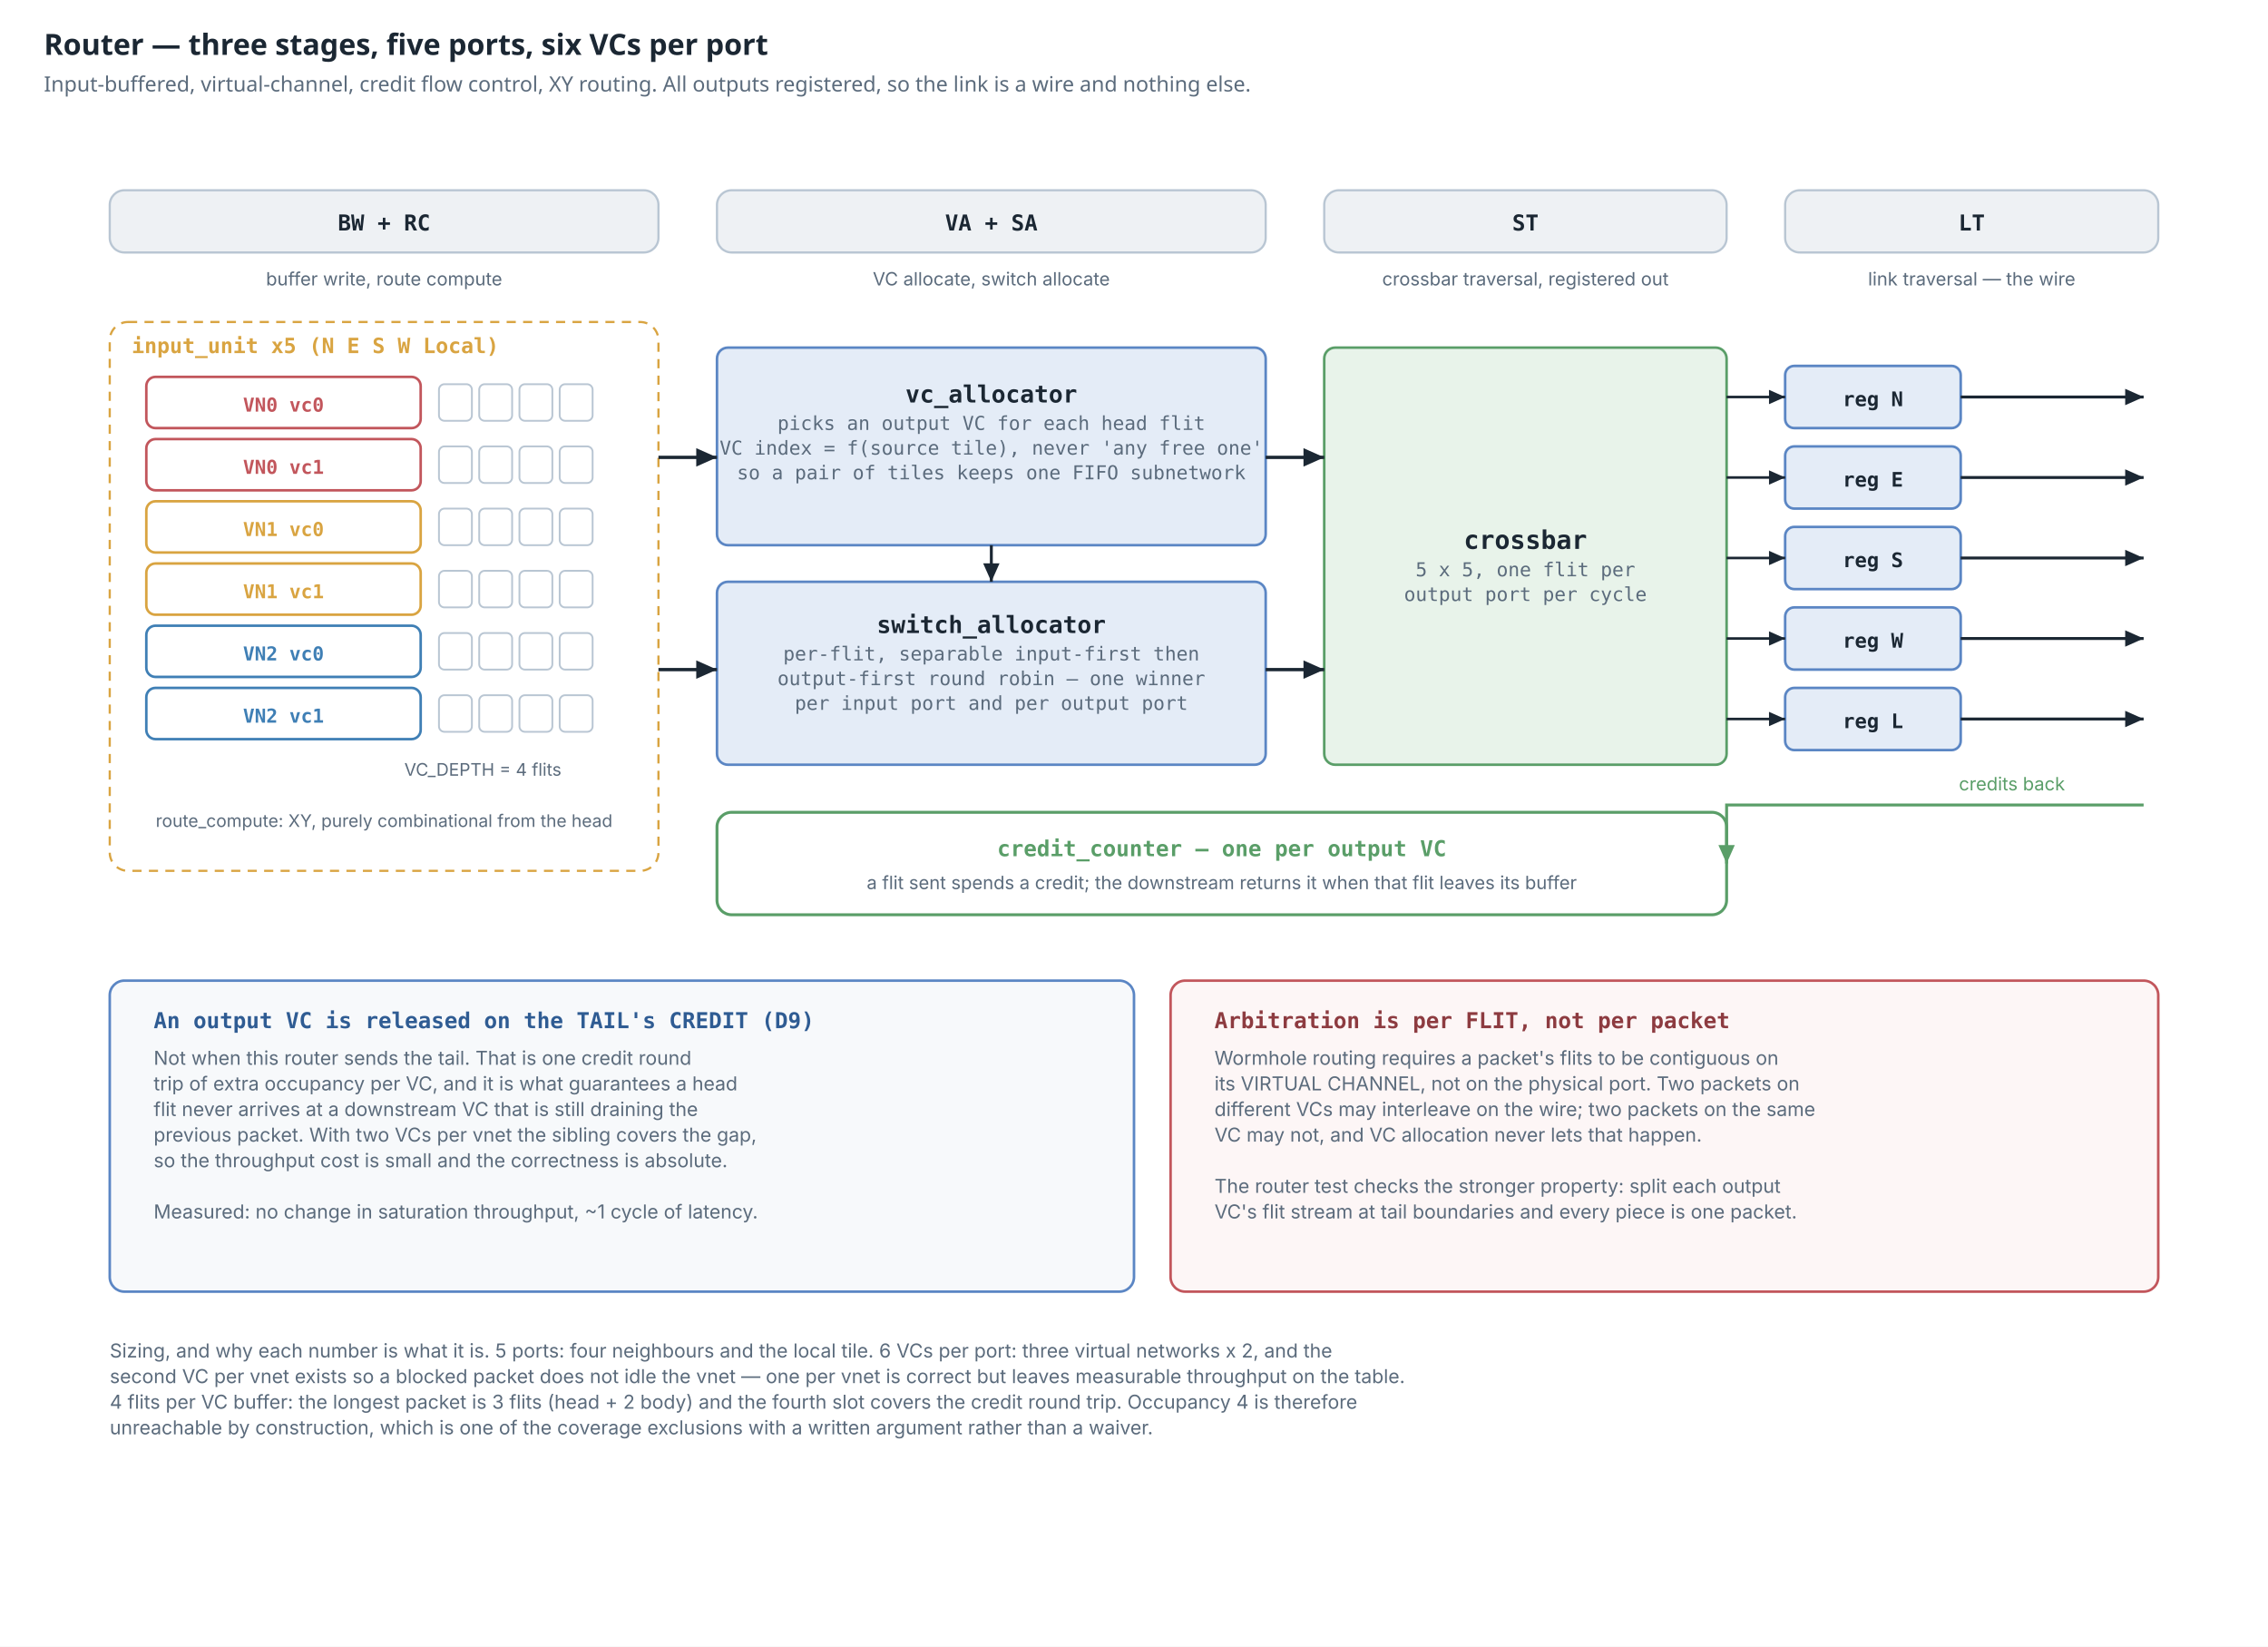
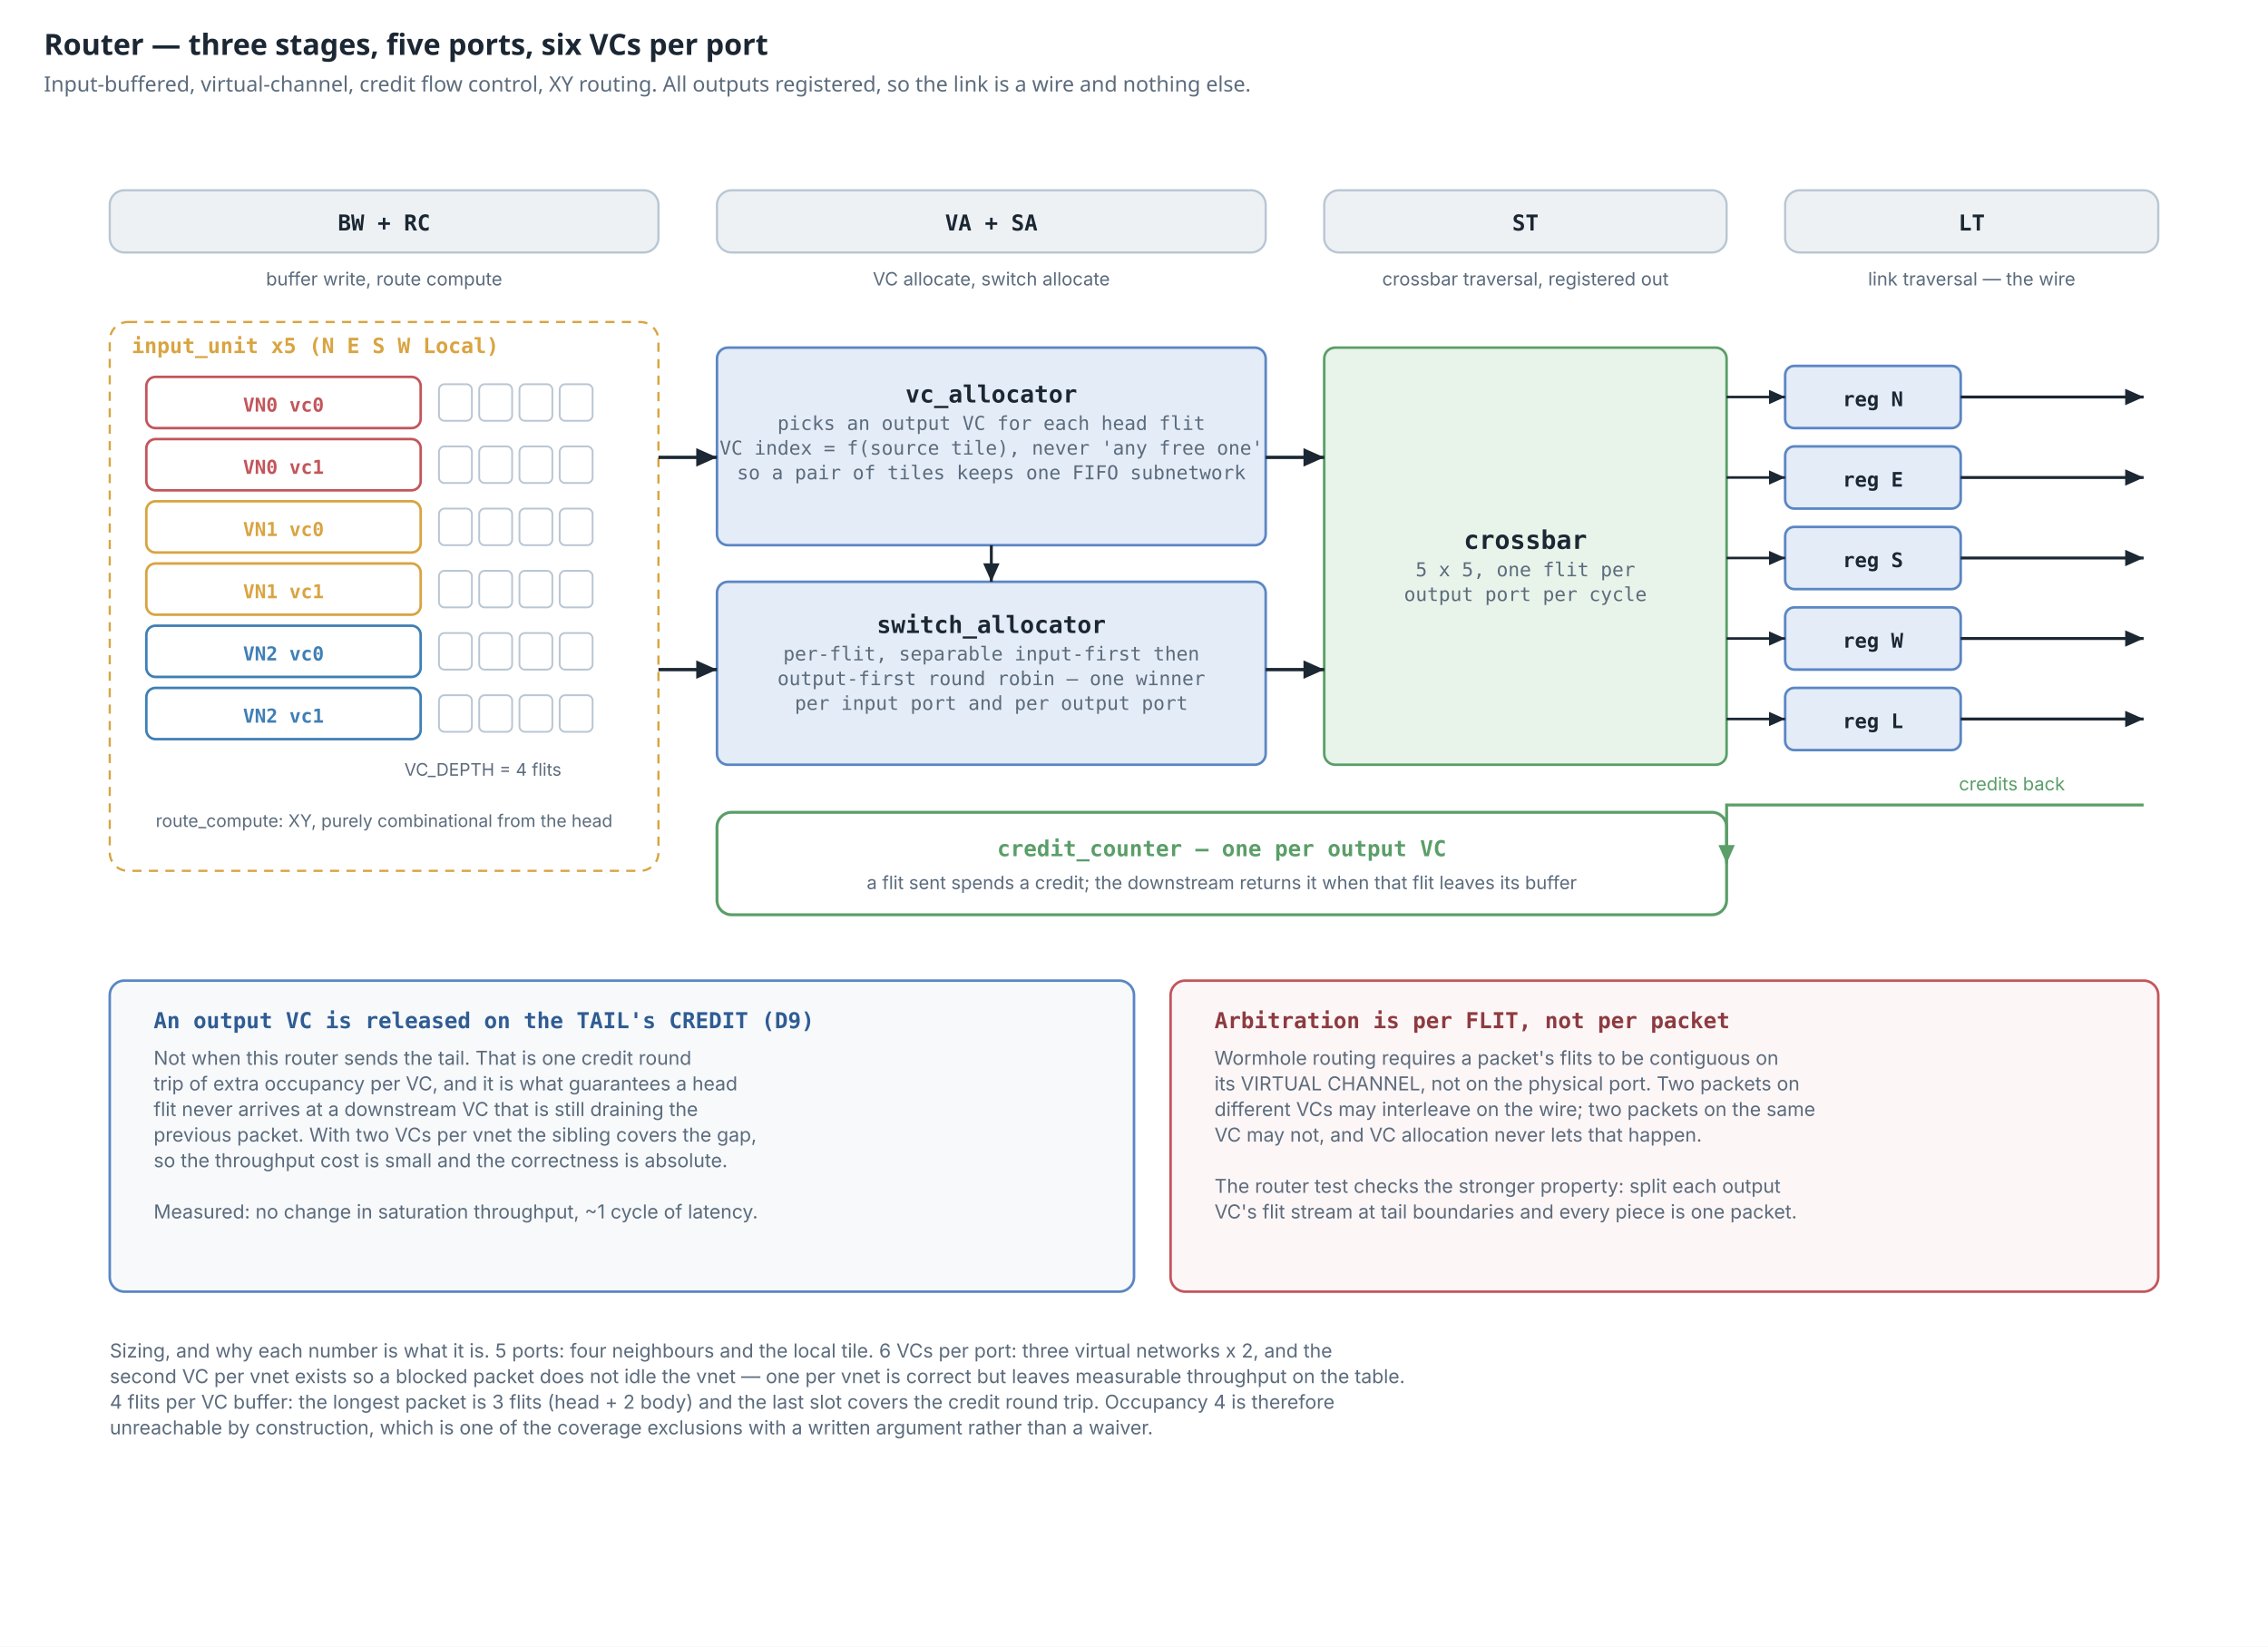
<svg xmlns="http://www.w3.org/2000/svg" width="1240" height="900" viewBox="0 0 1240 900" role="img" aria-label="Router — three stages, five ports, six VCs per port">
  <defs>
    <marker id="a1b2733" viewBox="0 0 10 10" refX="9" refY="5" markerWidth="7" markerHeight="7" orient="auto-start-reverse">
      <path d="M0,1 L9,5 L0,9 z" fill="#1b2733" />
    </marker>
    <marker id="a5a9e68" viewBox="0 0 10 10" refX="9" refY="5" markerWidth="7" markerHeight="7" orient="auto-start-reverse">
      <path d="M0,1 L9,5 L0,9 z" fill="#5a9e68" />
    </marker>
  </defs>
  <rect width="1240" height="900" fill="#ffffff" />
  <text x="24" y="30" font-family="system-ui, sans-serif" font-size="16" font-weight="650" fill="#1b2733">Router — three stages, five ports, six VCs per port</text>
  <text x="24" y="50" font-family="system-ui, sans-serif" font-size="11.5" fill="#5b6b7c">Input-buffered, virtual-channel, credit flow control, XY routing. All outputs registered, so the link is a wire and nothing else.</text>
  <rect x="60" y="104" width="300" height="34" rx="8" fill="#eef1f4" stroke="#b9c6d3" stroke-width="1.2" />
  <text x="210.0" y="126" font-family="ui-monospace, SFMono-Regular, Menlo, monospace" font-size="12" font-weight="700" text-anchor="middle" fill="#1b2733">BW + RC</text>
  <text x="210.0" y="156" font-family="system-ui, -apple-system, Segoe UI, sans-serif" font-size="10" font-weight="normal" text-anchor="middle" fill="#5b6b7c">buffer write, route compute</text>
  <rect x="392" y="104" width="300" height="34" rx="8" fill="#eef1f4" stroke="#b9c6d3" stroke-width="1.2" />
  <text x="542.0" y="126" font-family="ui-monospace, SFMono-Regular, Menlo, monospace" font-size="12" font-weight="700" text-anchor="middle" fill="#1b2733">VA + SA</text>
  <text x="542.0" y="156" font-family="system-ui, -apple-system, Segoe UI, sans-serif" font-size="10" font-weight="normal" text-anchor="middle" fill="#5b6b7c">VC allocate, switch allocate</text>
  <rect x="724" y="104" width="220" height="34" rx="8" fill="#eef1f4" stroke="#b9c6d3" stroke-width="1.2" />
  <text x="834.0" y="126" font-family="ui-monospace, SFMono-Regular, Menlo, monospace" font-size="12" font-weight="700" text-anchor="middle" fill="#1b2733">ST</text>
  <text x="834.0" y="156" font-family="system-ui, -apple-system, Segoe UI, sans-serif" font-size="10" font-weight="normal" text-anchor="middle" fill="#5b6b7c">crossbar traversal, registered out</text>
  <rect x="976" y="104" width="204" height="34" rx="8" fill="#eef1f4" stroke="#b9c6d3" stroke-width="1.2" />
  <text x="1078.0" y="126" font-family="ui-monospace, SFMono-Regular, Menlo, monospace" font-size="12" font-weight="700" text-anchor="middle" fill="#1b2733">LT</text>
  <text x="1078.0" y="156" font-family="system-ui, -apple-system, Segoe UI, sans-serif" font-size="10" font-weight="normal" text-anchor="middle" fill="#5b6b7c">link traversal — the wire</text>
  <rect x="60" y="176" width="300" height="300" rx="10" fill="none" stroke="#d9a441" stroke-width="1.2" stroke-dasharray="5 4" />
  <text x="72" y="193" font-family="ui-monospace, SFMono-Regular, Menlo, monospace" font-size="11.5" font-weight="600" text-anchor="start" fill="#d9a441">input_unit  x5  (N E S W Local)</text>
  <rect x="80" y="206" width="150" height="28" rx="5" fill="#ffffff" stroke="#c2565c" stroke-width="1.4" />
  <text x="155" y="225" font-family="ui-monospace, SFMono-Regular, Menlo, monospace" font-size="10.5" font-weight="600" text-anchor="middle" fill="#c2565c">VN0 vc0</text>
  <rect x="240" y="210" width="18" height="20" rx="3" fill="#ffffff" stroke="#b9c6d3" stroke-width="1.0" />
  <rect x="262" y="210" width="18" height="20" rx="3" fill="#ffffff" stroke="#b9c6d3" stroke-width="1.0" />
  <rect x="284" y="210" width="18" height="20" rx="3" fill="#ffffff" stroke="#b9c6d3" stroke-width="1.0" />
  <rect x="306" y="210" width="18" height="20" rx="3" fill="#ffffff" stroke="#b9c6d3" stroke-width="1.0" />
  <rect x="80" y="240" width="150" height="28" rx="5" fill="#ffffff" stroke="#c2565c" stroke-width="1.4" />
  <text x="155" y="259" font-family="ui-monospace, SFMono-Regular, Menlo, monospace" font-size="10.5" font-weight="600" text-anchor="middle" fill="#c2565c">VN0 vc1</text>
  <rect x="240" y="244" width="18" height="20" rx="3" fill="#ffffff" stroke="#b9c6d3" stroke-width="1.0" />
  <rect x="262" y="244" width="18" height="20" rx="3" fill="#ffffff" stroke="#b9c6d3" stroke-width="1.0" />
  <rect x="284" y="244" width="18" height="20" rx="3" fill="#ffffff" stroke="#b9c6d3" stroke-width="1.0" />
  <rect x="306" y="244" width="18" height="20" rx="3" fill="#ffffff" stroke="#b9c6d3" stroke-width="1.0" />
  <rect x="80" y="274" width="150" height="28" rx="5" fill="#ffffff" stroke="#d9a441" stroke-width="1.4" />
  <text x="155" y="293" font-family="ui-monospace, SFMono-Regular, Menlo, monospace" font-size="10.5" font-weight="600" text-anchor="middle" fill="#d9a441">VN1 vc0</text>
  <rect x="240" y="278" width="18" height="20" rx="3" fill="#ffffff" stroke="#b9c6d3" stroke-width="1.0" />
  <rect x="262" y="278" width="18" height="20" rx="3" fill="#ffffff" stroke="#b9c6d3" stroke-width="1.0" />
  <rect x="284" y="278" width="18" height="20" rx="3" fill="#ffffff" stroke="#b9c6d3" stroke-width="1.0" />
  <rect x="306" y="278" width="18" height="20" rx="3" fill="#ffffff" stroke="#b9c6d3" stroke-width="1.0" />
  <rect x="80" y="308" width="150" height="28" rx="5" fill="#ffffff" stroke="#d9a441" stroke-width="1.4" />
  <text x="155" y="327" font-family="ui-monospace, SFMono-Regular, Menlo, monospace" font-size="10.5" font-weight="600" text-anchor="middle" fill="#d9a441">VN1 vc1</text>
  <rect x="240" y="312" width="18" height="20" rx="3" fill="#ffffff" stroke="#b9c6d3" stroke-width="1.0" />
  <rect x="262" y="312" width="18" height="20" rx="3" fill="#ffffff" stroke="#b9c6d3" stroke-width="1.0" />
  <rect x="284" y="312" width="18" height="20" rx="3" fill="#ffffff" stroke="#b9c6d3" stroke-width="1.0" />
  <rect x="306" y="312" width="18" height="20" rx="3" fill="#ffffff" stroke="#b9c6d3" stroke-width="1.0" />
  <rect x="80" y="342" width="150" height="28" rx="5" fill="#ffffff" stroke="#3f7fb5" stroke-width="1.4" />
  <text x="155" y="361" font-family="ui-monospace, SFMono-Regular, Menlo, monospace" font-size="10.5" font-weight="600" text-anchor="middle" fill="#3f7fb5">VN2 vc0</text>
  <rect x="240" y="346" width="18" height="20" rx="3" fill="#ffffff" stroke="#b9c6d3" stroke-width="1.0" />
  <rect x="262" y="346" width="18" height="20" rx="3" fill="#ffffff" stroke="#b9c6d3" stroke-width="1.0" />
  <rect x="284" y="346" width="18" height="20" rx="3" fill="#ffffff" stroke="#b9c6d3" stroke-width="1.0" />
  <rect x="306" y="346" width="18" height="20" rx="3" fill="#ffffff" stroke="#b9c6d3" stroke-width="1.0" />
  <rect x="80" y="376" width="150" height="28" rx="5" fill="#ffffff" stroke="#3f7fb5" stroke-width="1.4" />
  <text x="155" y="395" font-family="ui-monospace, SFMono-Regular, Menlo, monospace" font-size="10.5" font-weight="600" text-anchor="middle" fill="#3f7fb5">VN2 vc1</text>
  <rect x="240" y="380" width="18" height="20" rx="3" fill="#ffffff" stroke="#b9c6d3" stroke-width="1.0" />
  <rect x="262" y="380" width="18" height="20" rx="3" fill="#ffffff" stroke="#b9c6d3" stroke-width="1.0" />
  <rect x="284" y="380" width="18" height="20" rx="3" fill="#ffffff" stroke="#b9c6d3" stroke-width="1.0" />
  <rect x="306" y="380" width="18" height="20" rx="3" fill="#ffffff" stroke="#b9c6d3" stroke-width="1.0" />
  <text x="264" y="424" font-family="system-ui, -apple-system, Segoe UI, sans-serif" font-size="9.5" font-weight="normal" text-anchor="middle" fill="#5b6b7c">VC_DEPTH = 4 flits</text>
  <text x="210" y="452" font-family="system-ui, -apple-system, Segoe UI, sans-serif" font-size="9.5" font-weight="normal" text-anchor="middle" fill="#5b6b7c">route_compute: XY, purely combinational from the head</text>
  <rect x="392" y="190" width="300" height="108" rx="6" fill="#e4ecf7" stroke="#5b86c4" stroke-width="1.4" />
  <text x="542.0" y="220" font-family="ui-monospace, SFMono-Regular, Menlo, monospace" font-size="13" font-weight="600" text-anchor="middle" fill="#1b2733">vc_allocator</text>
  <text x="542.0" y="235.0" font-family="ui-monospace, SFMono-Regular, Menlo, monospace" font-size="10.5" font-weight="normal" text-anchor="middle" fill="#5b6b7c">picks an output VC for each head flit</text>
  <text x="542.0" y="248.5" font-family="ui-monospace, SFMono-Regular, Menlo, monospace" font-size="10.5" font-weight="normal" text-anchor="middle" fill="#5b6b7c">VC index = f(source tile), never 'any free one'</text>
  <text x="542.0" y="262.0" font-family="ui-monospace, SFMono-Regular, Menlo, monospace" font-size="10.5" font-weight="normal" text-anchor="middle" fill="#5b6b7c">so a pair of tiles keeps one FIFO subnetwork</text>
  <rect x="392" y="318" width="300" height="100" rx="6" fill="#e4ecf7" stroke="#5b86c4" stroke-width="1.4" />
  <text x="542.0" y="346" font-family="ui-monospace, SFMono-Regular, Menlo, monospace" font-size="13" font-weight="600" text-anchor="middle" fill="#1b2733">switch_allocator</text>
  <text x="542.0" y="361.0" font-family="ui-monospace, SFMono-Regular, Menlo, monospace" font-size="10.5" font-weight="normal" text-anchor="middle" fill="#5b6b7c">per-flit, separable input-first then</text>
  <text x="542.0" y="374.5" font-family="ui-monospace, SFMono-Regular, Menlo, monospace" font-size="10.5" font-weight="normal" text-anchor="middle" fill="#5b6b7c">output-first round robin — one winner</text>
  <text x="542.0" y="388.0" font-family="ui-monospace, SFMono-Regular, Menlo, monospace" font-size="10.5" font-weight="normal" text-anchor="middle" fill="#5b6b7c">per input port and per output port</text>
  <path d="M 360,250 L 392,250" fill="none" stroke="#1b2733" stroke-width="1.8" marker-end="url(#a1b2733)" />
  <path d="M 360,366 L 392,366" fill="none" stroke="#1b2733" stroke-width="1.8" marker-end="url(#a1b2733)" />
  <path d="M 542,298 L 542,318" fill="none" stroke="#1b2733" stroke-width="1.6" marker-end="url(#a1b2733)" />
  <rect x="724" y="190" width="220" height="228" rx="6" fill="#e8f3ea" stroke="#5a9e68" stroke-width="1.4" />
  <text x="834.0" y="300" font-family="ui-monospace, SFMono-Regular, Menlo, monospace" font-size="14" font-weight="600" text-anchor="middle" fill="#1b2733">crossbar</text>
  <text x="834.0" y="315.0" font-family="ui-monospace, SFMono-Regular, Menlo, monospace" font-size="10.5" font-weight="normal" text-anchor="middle" fill="#5b6b7c">5 x 5, one flit per</text>
  <text x="834.0" y="328.5" font-family="ui-monospace, SFMono-Regular, Menlo, monospace" font-size="10.5" font-weight="normal" text-anchor="middle" fill="#5b6b7c">output port per cycle</text>
  <path d="M 692,250 L 724,250" fill="none" stroke="#1b2733" stroke-width="1.8" marker-end="url(#a1b2733)" />
  <path d="M 692,366 L 724,366" fill="none" stroke="#1b2733" stroke-width="1.8" marker-end="url(#a1b2733)" />
  <rect x="976" y="200" width="96" height="34" rx="5" fill="#e4ecf7" stroke="#5b86c4" stroke-width="1.4" />
  <text x="1024" y="222" font-family="ui-monospace, SFMono-Regular, Menlo, monospace" font-size="11" font-weight="600" text-anchor="middle" fill="#1b2733">reg N</text>
  <path d="M 944,217 L 976,217" fill="none" stroke="#1b2733" stroke-width="1.4" marker-end="url(#a1b2733)" />
  <path d="M 1072,217 L 1172,217" fill="none" stroke="#1b2733" stroke-width="1.6" marker-end="url(#a1b2733)" />
  <rect x="976" y="244" width="96" height="34" rx="5" fill="#e4ecf7" stroke="#5b86c4" stroke-width="1.4" />
  <text x="1024" y="266" font-family="ui-monospace, SFMono-Regular, Menlo, monospace" font-size="11" font-weight="600" text-anchor="middle" fill="#1b2733">reg E</text>
  <path d="M 944,261 L 976,261" fill="none" stroke="#1b2733" stroke-width="1.4" marker-end="url(#a1b2733)" />
  <path d="M 1072,261 L 1172,261" fill="none" stroke="#1b2733" stroke-width="1.6" marker-end="url(#a1b2733)" />
  <rect x="976" y="288" width="96" height="34" rx="5" fill="#e4ecf7" stroke="#5b86c4" stroke-width="1.4" />
  <text x="1024" y="310" font-family="ui-monospace, SFMono-Regular, Menlo, monospace" font-size="11" font-weight="600" text-anchor="middle" fill="#1b2733">reg S</text>
  <path d="M 944,305 L 976,305" fill="none" stroke="#1b2733" stroke-width="1.4" marker-end="url(#a1b2733)" />
  <path d="M 1072,305 L 1172,305" fill="none" stroke="#1b2733" stroke-width="1.6" marker-end="url(#a1b2733)" />
  <rect x="976" y="332" width="96" height="34" rx="5" fill="#e4ecf7" stroke="#5b86c4" stroke-width="1.4" />
  <text x="1024" y="354" font-family="ui-monospace, SFMono-Regular, Menlo, monospace" font-size="11" font-weight="600" text-anchor="middle" fill="#1b2733">reg W</text>
  <path d="M 944,349 L 976,349" fill="none" stroke="#1b2733" stroke-width="1.4" marker-end="url(#a1b2733)" />
  <path d="M 1072,349 L 1172,349" fill="none" stroke="#1b2733" stroke-width="1.6" marker-end="url(#a1b2733)" />
  <rect x="976" y="376" width="96" height="34" rx="5" fill="#e4ecf7" stroke="#5b86c4" stroke-width="1.4" />
  <text x="1024" y="398" font-family="ui-monospace, SFMono-Regular, Menlo, monospace" font-size="11" font-weight="600" text-anchor="middle" fill="#1b2733">reg L</text>
  <path d="M 944,393 L 976,393" fill="none" stroke="#1b2733" stroke-width="1.4" marker-end="url(#a1b2733)" />
  <path d="M 1072,393 L 1172,393" fill="none" stroke="#1b2733" stroke-width="1.6" marker-end="url(#a1b2733)" />
  <rect x="392" y="444" width="552" height="56" rx="8" fill="#ffffff" stroke="#5a9e68" stroke-width="1.6" />
  <text x="668" y="468" font-family="ui-monospace, SFMono-Regular, Menlo, monospace" font-size="12" font-weight="700" text-anchor="middle" fill="#5a9e68">credit_counter — one per output VC</text>
  <text x="668" y="486" font-family="system-ui, -apple-system, Segoe UI, sans-serif" font-size="10" font-weight="normal" text-anchor="middle" fill="#5b6b7c">a flit sent spends a credit; the downstream returns it when that flit leaves its buffer</text>
  <path d="M 1172,440 L 944,440 L 944,472" fill="none" stroke="#5a9e68" stroke-width="1.6" marker-end="url(#a5a9e68)" />
  <text x="1100" y="432" font-family="system-ui, -apple-system, Segoe UI, sans-serif" font-size="10" font-weight="normal" text-anchor="middle" fill="#5a9e68">credits back</text>
  <rect x="60" y="536" width="560" height="170" rx="8" fill="#f7f9fb" stroke="#5b86c4" stroke-width="1.4" />
  <text x="84" y="562" font-family="ui-monospace, SFMono-Regular, Menlo, monospace" font-size="12" font-weight="700" text-anchor="start" fill="#2f5c93">An output VC is released on the TAIL's CREDIT  (D9)</text>
  <text x="84" y="582" font-family="system-ui, -apple-system, Segoe UI, sans-serif" font-size="10.5" font-weight="normal" text-anchor="start" fill="#5b6b7c">Not when this router sends the tail. That is one credit round</text>
  <text x="84" y="596" font-family="system-ui, -apple-system, Segoe UI, sans-serif" font-size="10.5" font-weight="normal" text-anchor="start" fill="#5b6b7c">trip of extra occupancy per VC, and it is what guarantees a head</text>
  <text x="84" y="610" font-family="system-ui, -apple-system, Segoe UI, sans-serif" font-size="10.5" font-weight="normal" text-anchor="start" fill="#5b6b7c">flit never arrives at a downstream VC that is still draining the</text>
  <text x="84" y="624" font-family="system-ui, -apple-system, Segoe UI, sans-serif" font-size="10.5" font-weight="normal" text-anchor="start" fill="#5b6b7c">previous packet. With two VCs per vnet the sibling covers the gap,</text>
  <text x="84" y="638" font-family="system-ui, -apple-system, Segoe UI, sans-serif" font-size="10.5" font-weight="normal" text-anchor="start" fill="#5b6b7c">so the throughput cost is small and the correctness is absolute.</text>
  <text x="84" y="652" font-family="system-ui, -apple-system, Segoe UI, sans-serif" font-size="10.5" font-weight="normal" text-anchor="start" fill="#5b6b7c" />
  <text x="84" y="666" font-family="system-ui, -apple-system, Segoe UI, sans-serif" font-size="10.5" font-weight="normal" text-anchor="start" fill="#5b6b7c">Measured: no change in saturation throughput, ~1 cycle of latency.</text>
  <rect x="640" y="536" width="540" height="170" rx="8" fill="#fdf6f6" stroke="#c2565c" stroke-width="1.4" />
  <text x="664" y="562" font-family="ui-monospace, SFMono-Regular, Menlo, monospace" font-size="12" font-weight="700" text-anchor="start" fill="#8d3b40">Arbitration is per FLIT, not per packet</text>
  <text x="664" y="582" font-family="system-ui, -apple-system, Segoe UI, sans-serif" font-size="10.5" font-weight="normal" text-anchor="start" fill="#5b6b7c">Wormhole routing requires a packet's flits to be contiguous on</text>
  <text x="664" y="596" font-family="system-ui, -apple-system, Segoe UI, sans-serif" font-size="10.5" font-weight="normal" text-anchor="start" fill="#5b6b7c">its VIRTUAL CHANNEL, not on the physical port. Two packets on</text>
  <text x="664" y="610" font-family="system-ui, -apple-system, Segoe UI, sans-serif" font-size="10.5" font-weight="normal" text-anchor="start" fill="#5b6b7c">different VCs may interleave on the wire; two packets on the same</text>
  <text x="664" y="624" font-family="system-ui, -apple-system, Segoe UI, sans-serif" font-size="10.5" font-weight="normal" text-anchor="start" fill="#5b6b7c">VC may not, and VC allocation never lets that happen.</text>
  <text x="664" y="638" font-family="system-ui, -apple-system, Segoe UI, sans-serif" font-size="10.5" font-weight="normal" text-anchor="start" fill="#5b6b7c" />
  <text x="664" y="652" font-family="system-ui, -apple-system, Segoe UI, sans-serif" font-size="10.5" font-weight="normal" text-anchor="start" fill="#5b6b7c">The router test checks the stronger property: split each output</text>
  <text x="664" y="666" font-family="system-ui, -apple-system, Segoe UI, sans-serif" font-size="10.5" font-weight="normal" text-anchor="start" fill="#5b6b7c">VC's flit stream at tail boundaries and every piece is one packet.</text>
  <text x="60" y="742" font-family="system-ui, -apple-system, Segoe UI, sans-serif" font-size="10.5" font-weight="normal" text-anchor="start" fill="#5b6b7c">Sizing, and why each number is what it is.  5 ports: four neighbours and the local tile.  6 VCs per port: three virtual networks x 2, and the</text>
  <text x="60" y="756" font-family="system-ui, -apple-system, Segoe UI, sans-serif" font-size="10.5" font-weight="normal" text-anchor="start" fill="#5b6b7c">second VC per vnet exists so a blocked packet does not idle the vnet — one per vnet is correct but leaves measurable throughput on the table.</text>
-   <text x="60" y="770" font-family="system-ui, -apple-system, Segoe UI, sans-serif" font-size="10.5" font-weight="normal" text-anchor="start" fill="#5b6b7c">4 flits per VC buffer: the longest packet is 3 flits (head + 2 body) and the fourth slot covers the credit round trip.  Occupancy 4 is therefore</text>
+   <text x="60" y="770" font-family="system-ui, -apple-system, Segoe UI, sans-serif" font-size="10.5" font-weight="normal" text-anchor="start" fill="#5b6b7c">4 flits per VC buffer: the longest packet is 3 flits (head + 2 body) and the last slot covers the credit round trip.  Occupancy 4 is therefore</text>
  <text x="60" y="784" font-family="system-ui, -apple-system, Segoe UI, sans-serif" font-size="10.5" font-weight="normal" text-anchor="start" fill="#5b6b7c">unreachable by construction, which is one of the coverage exclusions with a written argument rather than a waiver.</text>
</svg>
